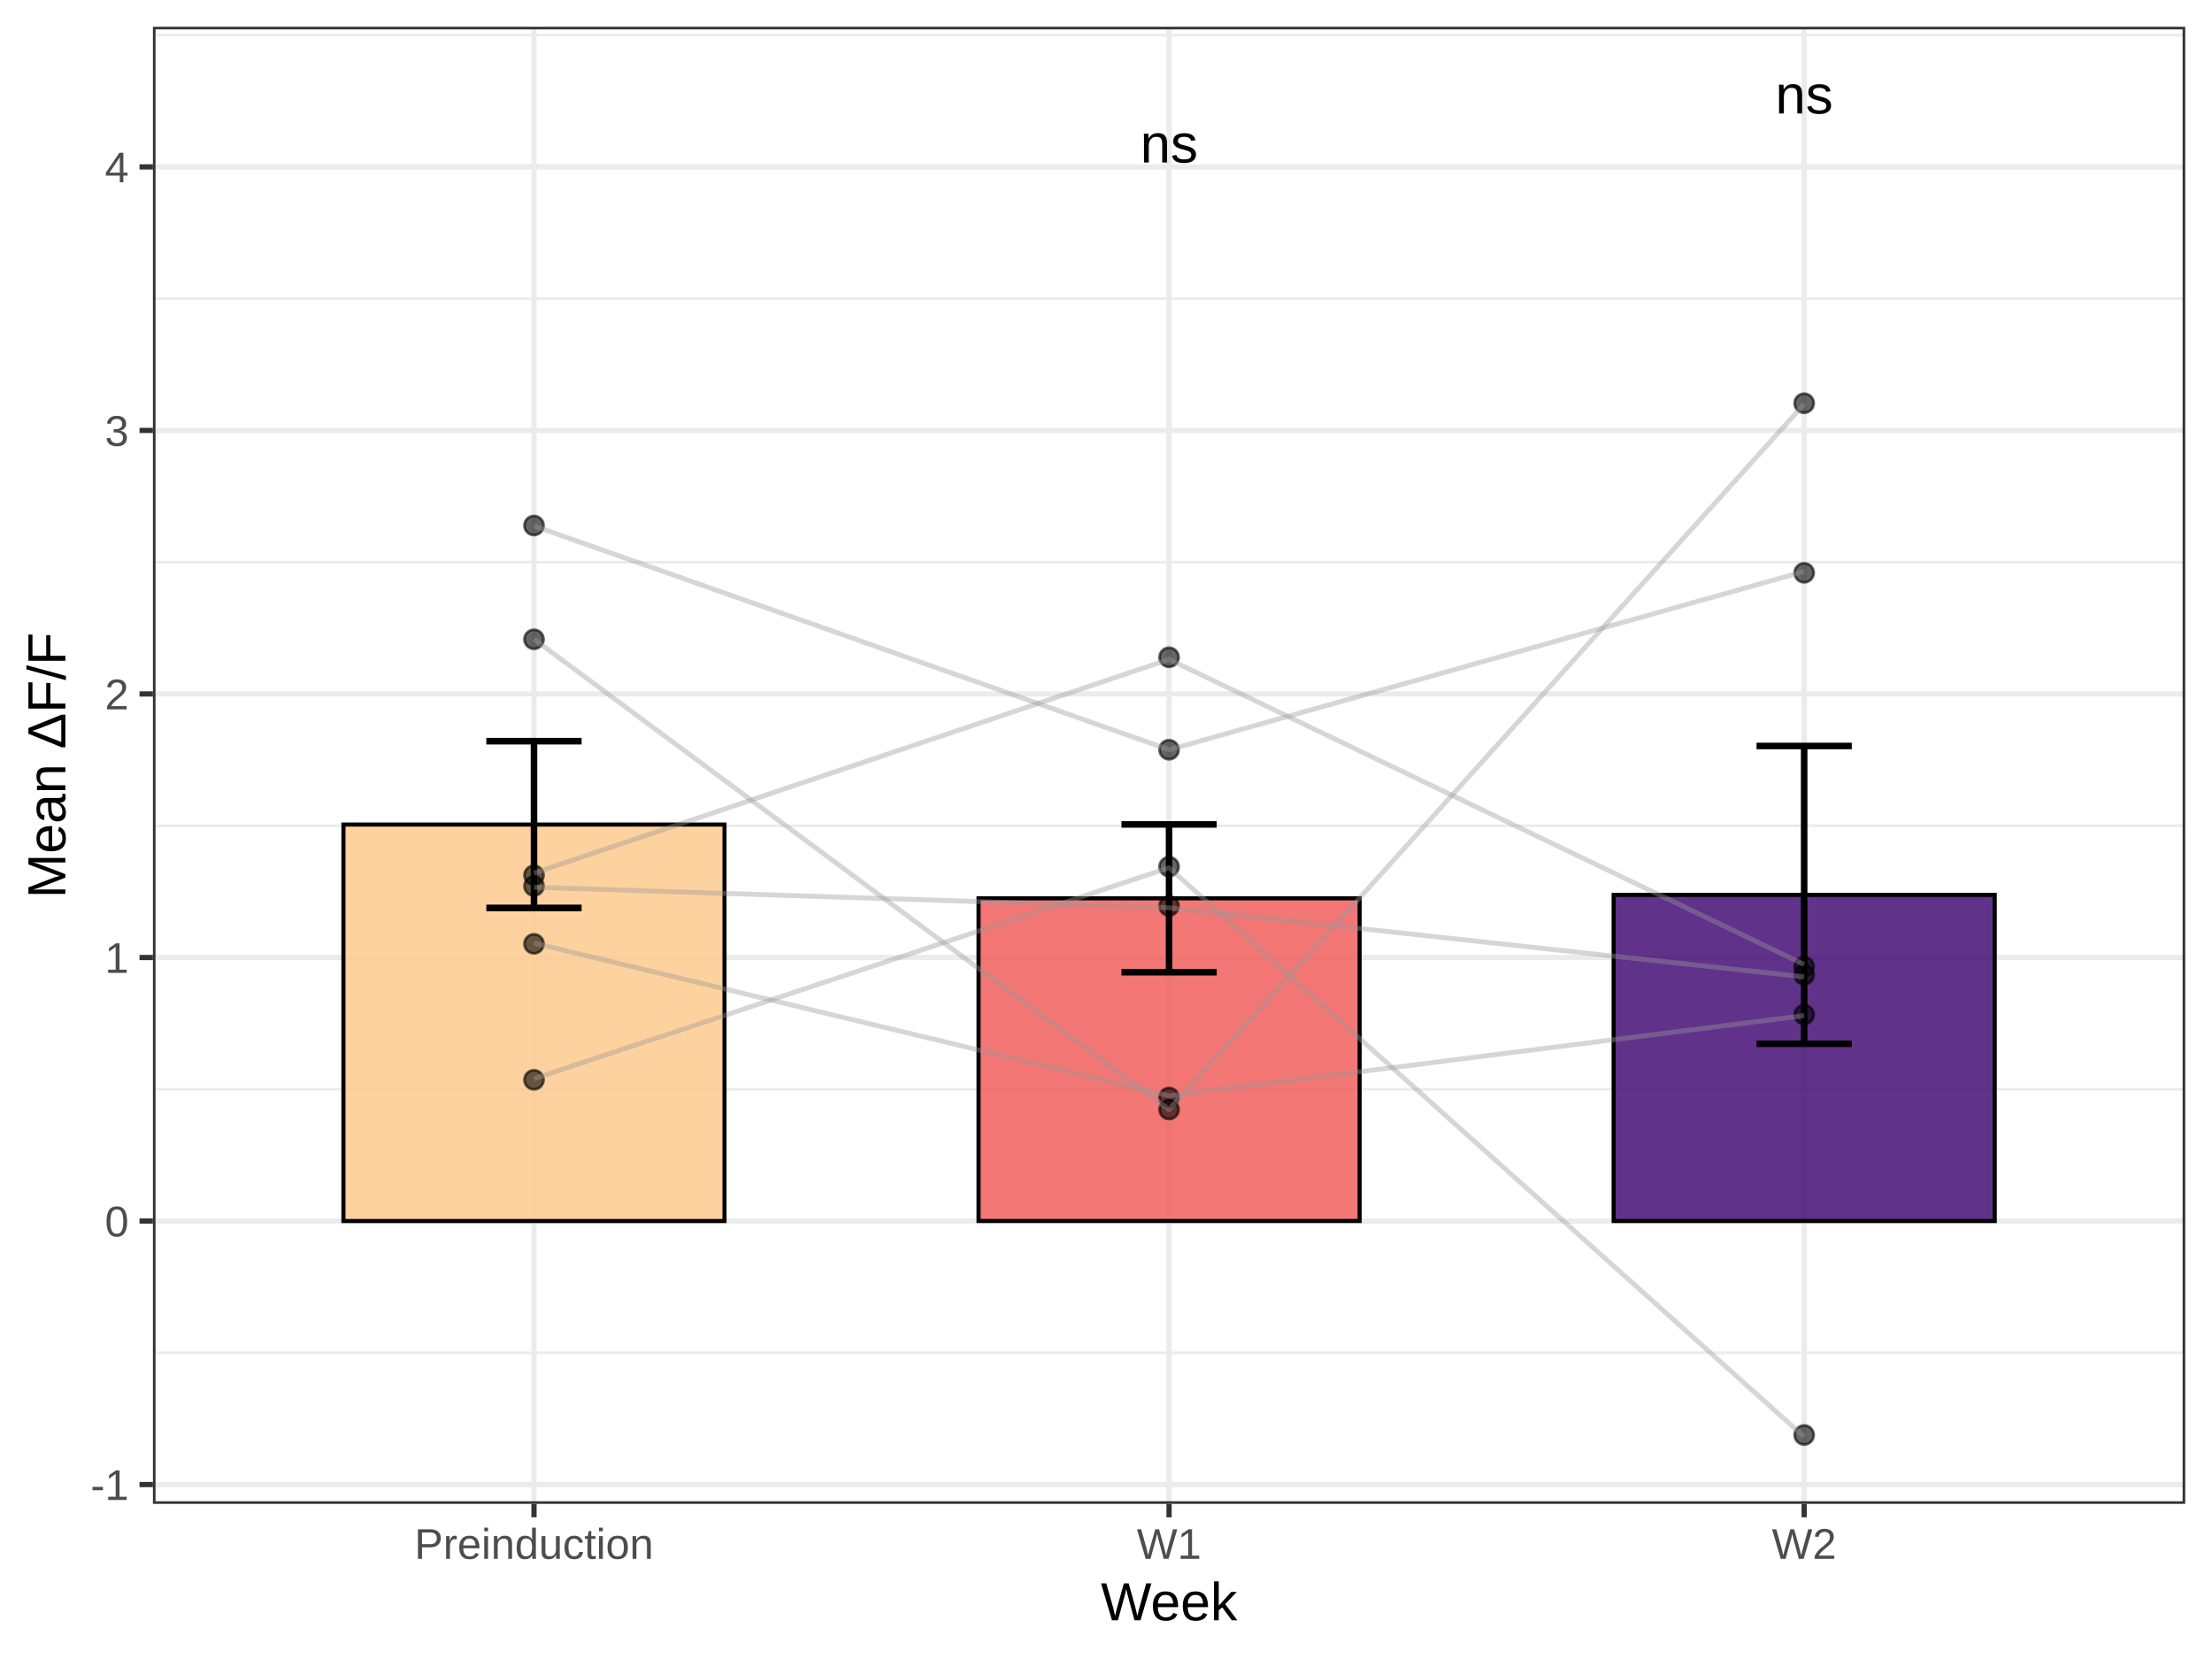
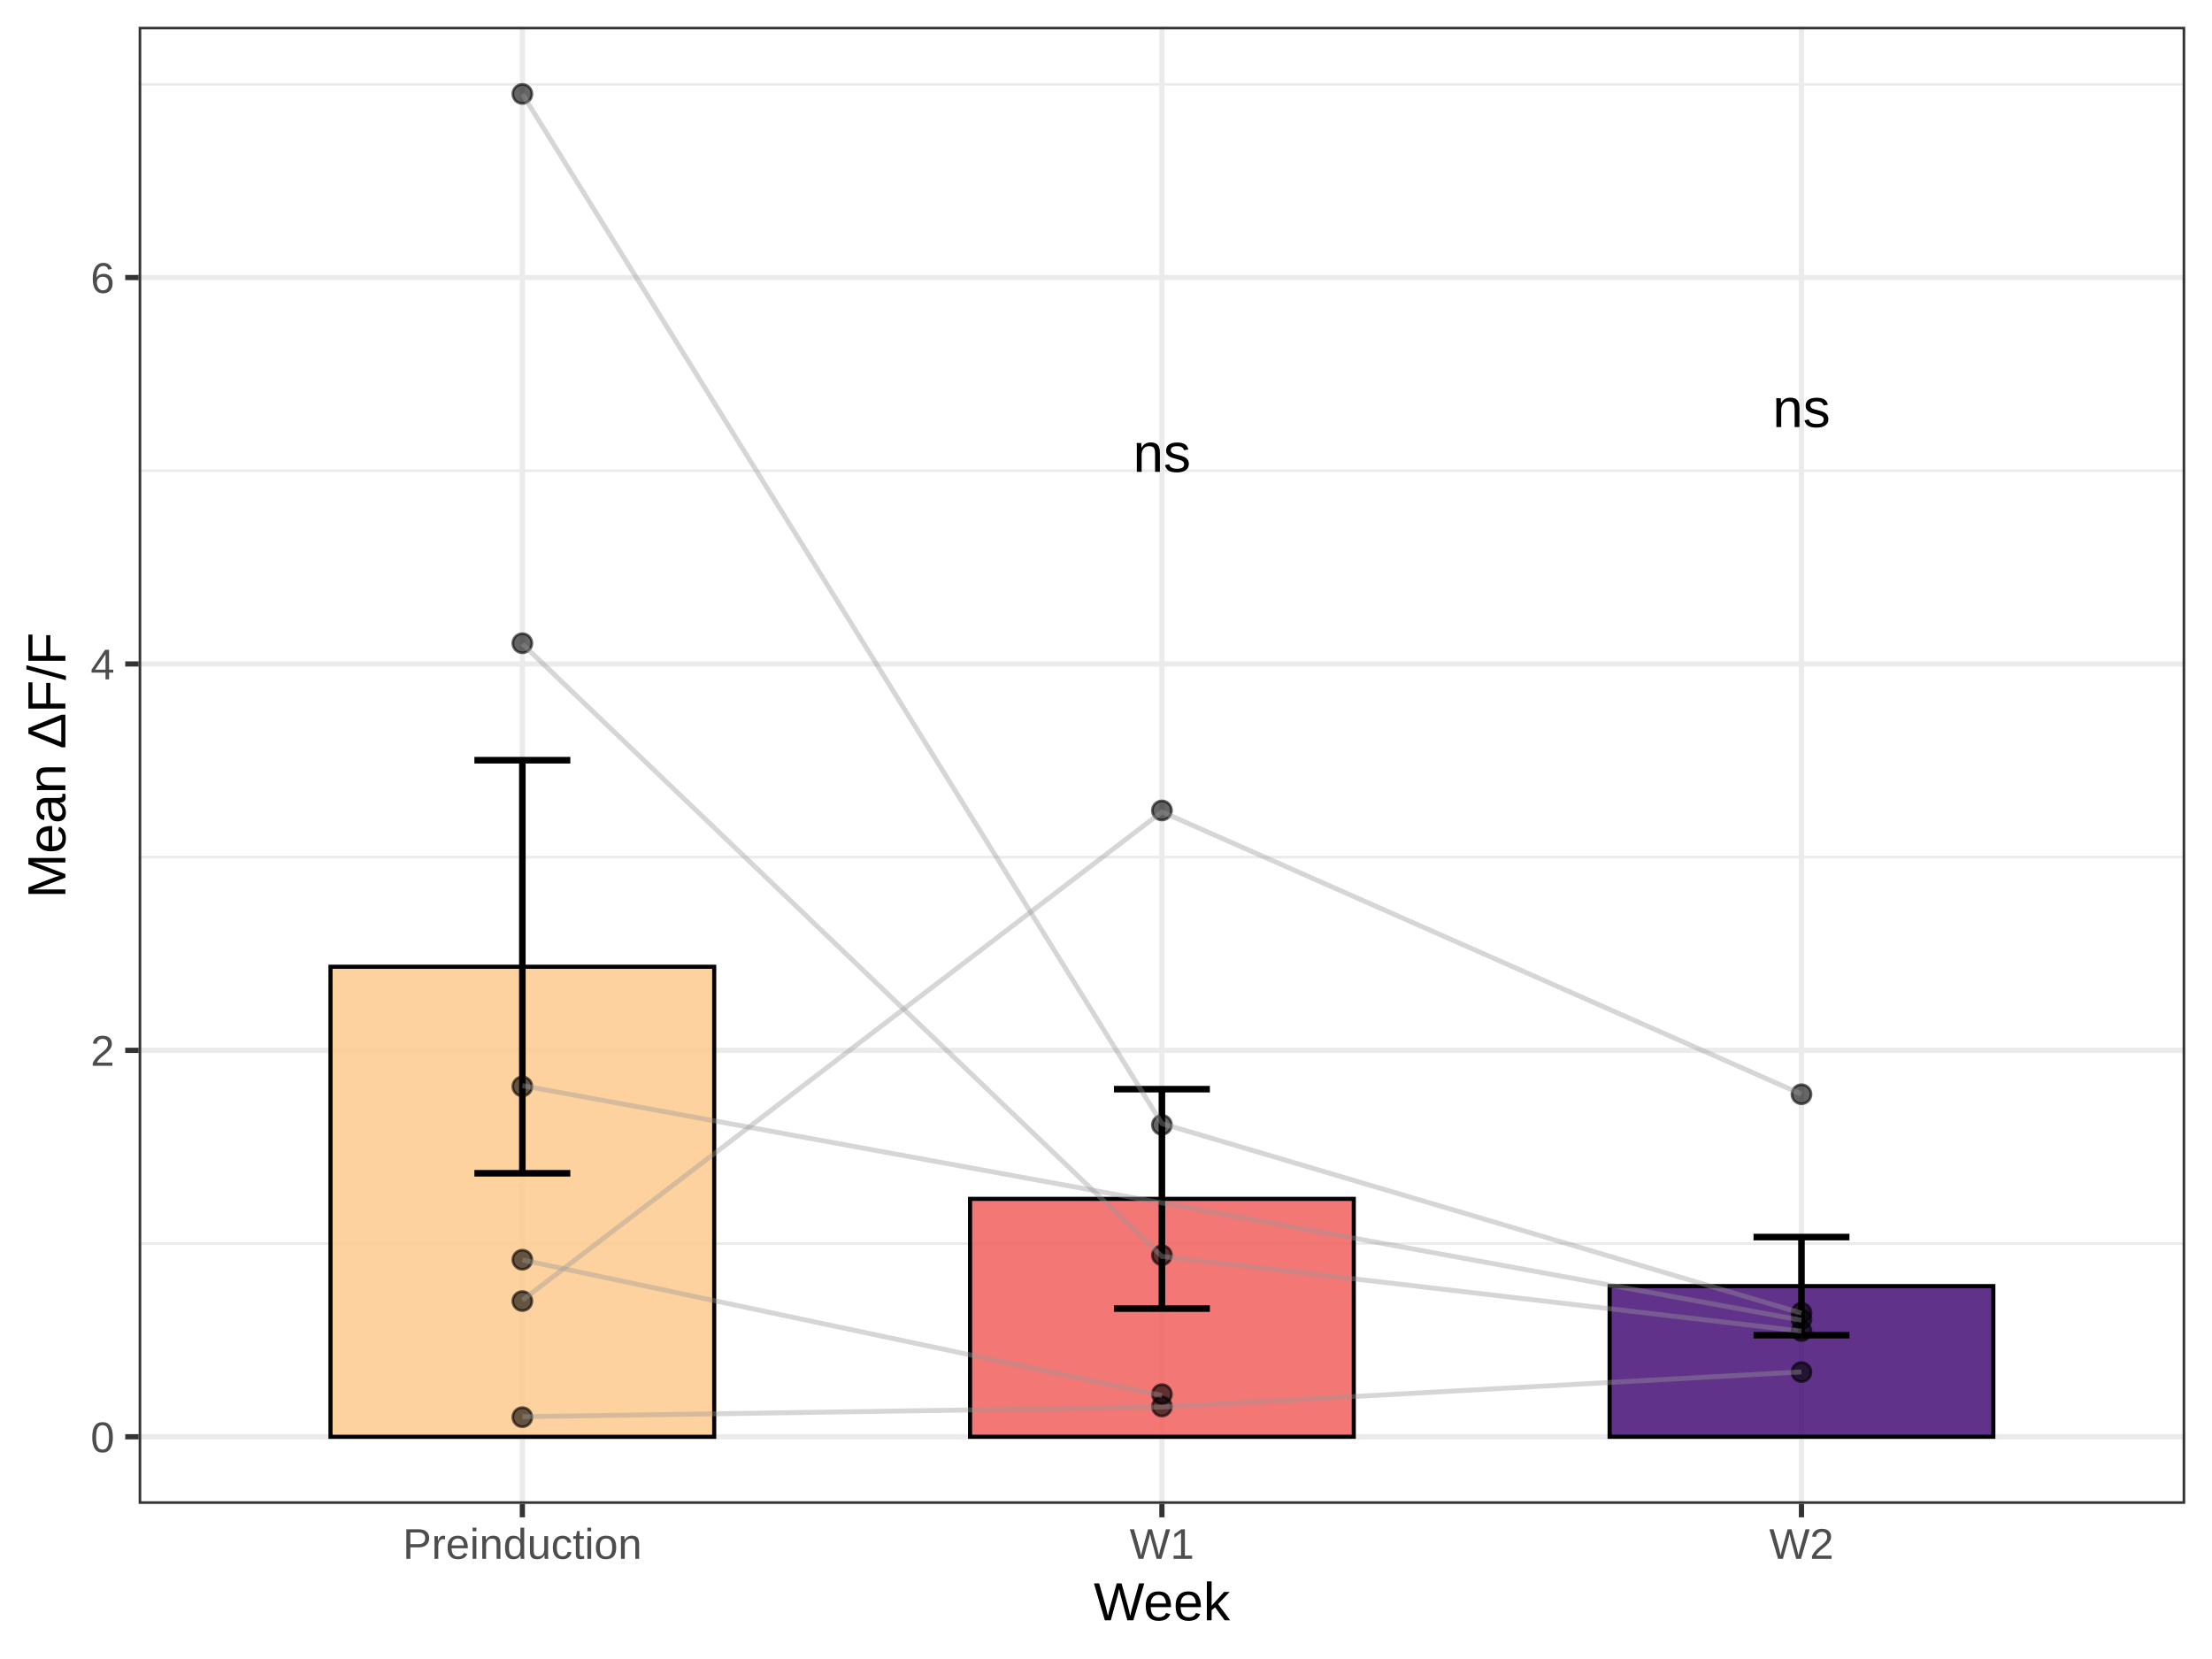
<svg xmlns="http://www.w3.org/2000/svg" class="svglite" width="576.00pt" height="432.00pt" viewBox="0 0 576.00 432.00">
  <defs>
    <style type="text/css">
    .svglite line, .svglite polyline, .svglite polygon, .svglite path, .svglite rect, .svglite circle {
      fill: none;
      stroke: #000000;
      stroke-linecap: round;
      stroke-linejoin: round;
      stroke-miterlimit: 10.00;
    }
    .svglite text {
      white-space: pre;
    }
  </style>
  </defs>
  <rect width="100%" height="100%" style="stroke: none; fill: #FFFFFF;" />
  <defs>
    <clipPath id="cpMC4wMHw1NzYuMDB8MC4wMHw0MzIuMDA=">
      <rect x="0.00" y="0.00" width="576.00" height="432.00" />
    </clipPath>
  </defs>
  <g clip-path="url(#cpMC4wMHw1NzYuMDB8MC4wMHw0MzIuMDA=)">
    <rect x="0.00" y="0.00" width="576.00" height="432.00" style="stroke-width: 1.36; stroke: #FFFFFF; fill: #FFFFFF;" />
  </g>
  <defs>
-     <clipPath id="cpMzkuODJ8NTY5LjAzfDYuOTd8MzkxLjYy">
-       <rect x="39.82" y="6.97" width="529.21" height="384.64" />
+     <clipPath id="cpMzYuMTB8NTY5LjAzfDYuOTd8MzkxLjYy">
+       <rect x="36.10" y="6.97" width="532.93" height="384.64" />
    </clipPath>
  </defs>
-   <g clip-path="url(#cpMzkuODJ8NTY5LjAzfDYuOTd8MzkxLjYy)">
-     <rect x="39.82" y="6.97" width="529.21" height="384.64" style="stroke-width: 1.36; stroke: none; fill: #FFFFFF;" />
-     <polyline points="39.82,352.26 569.03,352.26 " style="stroke-width: 0.68; stroke: #EBEBEB; stroke-linecap: butt;" />
-     <polyline points="39.82,283.64 569.03,283.64 " style="stroke-width: 0.68; stroke: #EBEBEB; stroke-linecap: butt;" />
-     <polyline points="39.82,215.02 569.03,215.02 " style="stroke-width: 0.68; stroke: #EBEBEB; stroke-linecap: butt;" />
-     <polyline points="39.82,146.39 569.03,146.39 " style="stroke-width: 0.68; stroke: #EBEBEB; stroke-linecap: butt;" />
-     <polyline points="39.82,77.77 569.03,77.77 " style="stroke-width: 0.68; stroke: #EBEBEB; stroke-linecap: butt;" />
-     <polyline points="39.82,9.15 569.03,9.15 " style="stroke-width: 0.68; stroke: #EBEBEB; stroke-linecap: butt;" />
-     <polyline points="39.82,386.57 569.03,386.57 " style="stroke-width: 1.36; stroke: #EBEBEB; stroke-linecap: butt;" />
-     <polyline points="39.82,317.95 569.03,317.95 " style="stroke-width: 1.36; stroke: #EBEBEB; stroke-linecap: butt;" />
-     <polyline points="39.82,249.33 569.03,249.33 " style="stroke-width: 1.36; stroke: #EBEBEB; stroke-linecap: butt;" />
-     <polyline points="39.82,180.70 569.03,180.70 " style="stroke-width: 1.36; stroke: #EBEBEB; stroke-linecap: butt;" />
-     <polyline points="39.82,112.08 569.03,112.08 " style="stroke-width: 1.36; stroke: #EBEBEB; stroke-linecap: butt;" />
-     <polyline points="39.82,43.46 569.03,43.46 " style="stroke-width: 1.36; stroke: #EBEBEB; stroke-linecap: butt;" />
-     <polyline points="139.05,391.62 139.05,6.97 " style="stroke-width: 1.36; stroke: #EBEBEB; stroke-linecap: butt;" />
-     <polyline points="304.42,391.62 304.42,6.97 " style="stroke-width: 1.36; stroke: #EBEBEB; stroke-linecap: butt;" />
-     <polyline points="469.80,391.62 469.80,6.97 " style="stroke-width: 1.36; stroke: #EBEBEB; stroke-linecap: butt;" />
-     <rect x="89.43" y="214.71" width="99.23" height="103.24" style="stroke-width: 1.07; stroke-linecap: butt; stroke-linejoin: miter; fill: #FECA8D; fill-opacity: 0.85;" />
-     <rect x="254.81" y="233.92" width="99.23" height="84.02" style="stroke-width: 1.07; stroke-linecap: butt; stroke-linejoin: miter; fill: #F1605D; fill-opacity: 0.85;" />
-     <rect x="420.19" y="233.03" width="99.23" height="84.92" style="stroke-width: 1.07; stroke-linecap: butt; stroke-linejoin: miter; fill: #440F76; fill-opacity: 0.85;" />
-     <polyline points="126.64,193.00 151.45,193.00 " style="stroke-width: 1.71; stroke-linecap: butt;" />
-     <polyline points="139.05,193.00 139.05,236.42 " style="stroke-width: 1.71; stroke-linecap: butt;" />
-     <polyline points="126.64,236.42 151.45,236.42 " style="stroke-width: 1.71; stroke-linecap: butt;" />
-     <polyline points="292.02,214.68 316.83,214.68 " style="stroke-width: 1.71; stroke-linecap: butt;" />
-     <polyline points="304.42,214.68 304.42,253.17 " style="stroke-width: 1.71; stroke-linecap: butt;" />
-     <polyline points="292.02,253.17 316.83,253.17 " style="stroke-width: 1.71; stroke-linecap: butt;" />
-     <polyline points="457.40,194.25 482.20,194.25 " style="stroke-width: 1.71; stroke-linecap: butt;" />
-     <polyline points="469.80,194.25 469.80,271.80 " style="stroke-width: 1.71; stroke-linecap: butt;" />
-     <polyline points="457.40,271.80 482.20,271.80 " style="stroke-width: 1.71; stroke-linecap: butt;" />
-     <circle cx="139.05" cy="230.73" r="2.49" style="stroke-width: 0.71; stroke: #000000; stroke-opacity: 0.60; fill: #000000; fill-opacity: 0.60;" />
-     <circle cx="139.05" cy="166.47" r="2.49" style="stroke-width: 0.71; stroke: #000000; stroke-opacity: 0.60; fill: #000000; fill-opacity: 0.60;" />
-     <circle cx="139.05" cy="227.90" r="2.49" style="stroke-width: 0.71; stroke: #000000; stroke-opacity: 0.60; fill: #000000; fill-opacity: 0.60;" />
-     <circle cx="139.05" cy="245.77" r="2.49" style="stroke-width: 0.71; stroke: #000000; stroke-opacity: 0.60; fill: #000000; fill-opacity: 0.60;" />
-     <circle cx="139.05" cy="136.84" r="2.49" style="stroke-width: 0.71; stroke: #000000; stroke-opacity: 0.60; fill: #000000; fill-opacity: 0.60;" />
-     <circle cx="139.05" cy="281.18" r="2.49" style="stroke-width: 0.71; stroke: #000000; stroke-opacity: 0.60; fill: #000000; fill-opacity: 0.60;" />
-     <circle cx="304.42" cy="235.92" r="2.49" style="stroke-width: 0.71; stroke: #000000; stroke-opacity: 0.60; fill: #000000; fill-opacity: 0.60;" />
-     <circle cx="304.42" cy="288.92" r="2.49" style="stroke-width: 0.71; stroke: #000000; stroke-opacity: 0.60; fill: #000000; fill-opacity: 0.60;" />
-     <circle cx="304.42" cy="171.16" r="2.49" style="stroke-width: 0.71; stroke: #000000; stroke-opacity: 0.60; fill: #000000; fill-opacity: 0.60;" />
-     <circle cx="304.42" cy="285.79" r="2.49" style="stroke-width: 0.71; stroke: #000000; stroke-opacity: 0.60; fill: #000000; fill-opacity: 0.60;" />
-     <circle cx="304.42" cy="195.23" r="2.49" style="stroke-width: 0.71; stroke: #000000; stroke-opacity: 0.60; fill: #000000; fill-opacity: 0.60;" />
-     <circle cx="304.42" cy="225.68" r="2.49" style="stroke-width: 0.71; stroke: #000000; stroke-opacity: 0.60; fill: #000000; fill-opacity: 0.60;" />
-     <circle cx="469.80" cy="253.85" r="2.49" style="stroke-width: 0.71; stroke: #000000; stroke-opacity: 0.60; fill: #000000; fill-opacity: 0.60;" />
-     <circle cx="469.80" cy="105.00" r="2.49" style="stroke-width: 0.71; stroke: #000000; stroke-opacity: 0.60; fill: #000000; fill-opacity: 0.60;" />
-     <circle cx="469.80" cy="251.71" r="2.49" style="stroke-width: 0.71; stroke: #000000; stroke-opacity: 0.60; fill: #000000; fill-opacity: 0.60;" />
-     <circle cx="469.80" cy="264.20" r="2.49" style="stroke-width: 0.71; stroke: #000000; stroke-opacity: 0.60; fill: #000000; fill-opacity: 0.60;" />
-     <circle cx="469.80" cy="149.16" r="2.49" style="stroke-width: 0.71; stroke: #000000; stroke-opacity: 0.60; fill: #000000; fill-opacity: 0.60;" />
-     <circle cx="469.80" cy="373.67" r="2.49" style="stroke-width: 0.71; stroke: #000000; stroke-opacity: 0.60; fill: #000000; fill-opacity: 0.60;" />
-     <polyline points="139.05,166.45 304.42,288.94 469.80,105.22 " style="stroke-width: 1.28; stroke: #999999; stroke-opacity: 0.40; stroke-linecap: butt;" />
-     <polyline points="139.05,231.04 304.42,236.38 469.80,254.37 " style="stroke-width: 1.28; stroke: #999999; stroke-opacity: 0.40; stroke-linecap: butt;" />
-     <polyline points="139.05,136.95 304.42,195.22 469.80,148.81 " style="stroke-width: 1.28; stroke: #999999; stroke-opacity: 0.40; stroke-linecap: butt;" />
-     <polyline points="139.05,280.91 304.42,225.95 469.80,374.13 " style="stroke-width: 1.28; stroke: #999999; stroke-opacity: 0.40; stroke-linecap: butt;" />
-     <polyline points="139.05,227.36 304.42,171.70 469.80,251.15 " style="stroke-width: 1.28; stroke: #999999; stroke-opacity: 0.40; stroke-linecap: butt;" />
-     <polyline points="139.05,245.57 304.42,285.35 469.80,264.46 " style="stroke-width: 1.28; stroke: #999999; stroke-opacity: 0.40; stroke-linecap: butt;" />
-     <text x="304.42" y="42.32" text-anchor="middle" style="font-size: 14.23px; font-family: &quot;Arial&quot;;" textLength="15.01px" lengthAdjust="spacingAndGlyphs">ns</text>
-     <text x="469.80" y="29.56" text-anchor="middle" style="font-size: 14.23px; font-family: &quot;Arial&quot;;" textLength="15.01px" lengthAdjust="spacingAndGlyphs">ns</text>
-     <rect x="39.82" y="6.97" width="529.21" height="384.64" style="stroke-width: 1.36; stroke: #333333;" />
+   <g clip-path="url(#cpMzYuMTB8NTY5LjAzfDYuOTd8MzkxLjYy)">
+     <rect x="36.10" y="6.97" width="532.93" height="384.64" style="stroke-width: 1.36; stroke: none; fill: #FFFFFF;" />
+     <polyline points="36.10,323.82 569.03,323.82 " style="stroke-width: 0.68; stroke: #EBEBEB; stroke-linecap: butt;" />
+     <polyline points="36.10,223.20 569.03,223.20 " style="stroke-width: 0.68; stroke: #EBEBEB; stroke-linecap: butt;" />
+     <polyline points="36.10,122.58 569.03,122.58 " style="stroke-width: 0.68; stroke: #EBEBEB; stroke-linecap: butt;" />
+     <polyline points="36.10,21.96 569.03,21.96 " style="stroke-width: 0.68; stroke: #EBEBEB; stroke-linecap: butt;" />
+     <polyline points="36.10,374.13 569.03,374.13 " style="stroke-width: 1.36; stroke: #EBEBEB; stroke-linecap: butt;" />
+     <polyline points="36.10,273.51 569.03,273.51 " style="stroke-width: 1.36; stroke: #EBEBEB; stroke-linecap: butt;" />
+     <polyline points="36.10,172.89 569.03,172.89 " style="stroke-width: 1.36; stroke: #EBEBEB; stroke-linecap: butt;" />
+     <polyline points="36.10,72.27 569.03,72.27 " style="stroke-width: 1.36; stroke: #EBEBEB; stroke-linecap: butt;" />
+     <polyline points="136.02,391.62 136.02,6.97 " style="stroke-width: 1.36; stroke: #EBEBEB; stroke-linecap: butt;" />
+     <polyline points="302.56,391.62 302.56,6.97 " style="stroke-width: 1.36; stroke: #EBEBEB; stroke-linecap: butt;" />
+     <polyline points="469.10,391.62 469.10,6.97 " style="stroke-width: 1.36; stroke: #EBEBEB; stroke-linecap: butt;" />
+     <rect x="86.06" y="251.74" width="99.92" height="122.40" style="stroke-width: 1.07; stroke-linecap: butt; stroke-linejoin: miter; fill: #FECA8D; fill-opacity: 0.85;" />
+     <rect x="252.60" y="312.18" width="99.92" height="61.95" style="stroke-width: 1.07; stroke-linecap: butt; stroke-linejoin: miter; fill: #F1605D; fill-opacity: 0.85;" />
+     <rect x="419.14" y="334.90" width="99.92" height="39.23" style="stroke-width: 1.07; stroke-linecap: butt; stroke-linejoin: miter; fill: #440F76; fill-opacity: 0.85;" />
+     <polyline points="123.53,197.96 148.51,197.96 " style="stroke-width: 1.71; stroke-linecap: butt;" />
+     <polyline points="136.02,197.96 136.02,305.52 " style="stroke-width: 1.71; stroke-linecap: butt;" />
+     <polyline points="123.53,305.52 148.51,305.52 " style="stroke-width: 1.71; stroke-linecap: butt;" />
+     <polyline points="290.07,283.61 315.05,283.61 " style="stroke-width: 1.71; stroke-linecap: butt;" />
+     <polyline points="302.56,283.61 302.56,340.75 " style="stroke-width: 1.71; stroke-linecap: butt;" />
+     <polyline points="290.07,340.75 315.05,340.75 " style="stroke-width: 1.71; stroke-linecap: butt;" />
+     <polyline points="456.61,322.13 481.59,322.13 " style="stroke-width: 1.71; stroke-linecap: butt;" />
+     <polyline points="469.10,322.13 469.10,347.68 " style="stroke-width: 1.71; stroke-linecap: butt;" />
+     <polyline points="456.61,347.68 481.59,347.68 " style="stroke-width: 1.71; stroke-linecap: butt;" />
+     <circle cx="136.02" cy="167.50" r="2.49" style="stroke-width: 0.71; stroke: #000000; stroke-opacity: 0.60; fill: #000000; fill-opacity: 0.60;" />
+     <circle cx="136.02" cy="282.90" r="2.49" style="stroke-width: 0.71; stroke: #000000; stroke-opacity: 0.60; fill: #000000; fill-opacity: 0.60;" />
+     <circle cx="136.02" cy="369.03" r="2.49" style="stroke-width: 0.71; stroke: #000000; stroke-opacity: 0.60; fill: #000000; fill-opacity: 0.60;" />
+     <circle cx="136.02" cy="328.03" r="2.49" style="stroke-width: 0.71; stroke: #000000; stroke-opacity: 0.60; fill: #000000; fill-opacity: 0.60;" />
+     <circle cx="136.02" cy="24.46" r="2.49" style="stroke-width: 0.71; stroke: #000000; stroke-opacity: 0.60; fill: #000000; fill-opacity: 0.60;" />
+     <circle cx="136.02" cy="338.79" r="2.49" style="stroke-width: 0.71; stroke: #000000; stroke-opacity: 0.60; fill: #000000; fill-opacity: 0.60;" />
+     <circle cx="302.56" cy="326.86" r="2.49" style="stroke-width: 0.71; stroke: #000000; stroke-opacity: 0.60; fill: #000000; fill-opacity: 0.60;" />
+     <circle cx="302.56" cy="366.25" r="2.49" style="stroke-width: 0.71; stroke: #000000; stroke-opacity: 0.60; fill: #000000; fill-opacity: 0.60;" />
+     <circle cx="302.56" cy="363.03" r="2.49" style="stroke-width: 0.71; stroke: #000000; stroke-opacity: 0.60; fill: #000000; fill-opacity: 0.60;" />
+     <circle cx="302.56" cy="292.91" r="2.49" style="stroke-width: 0.71; stroke: #000000; stroke-opacity: 0.60; fill: #000000; fill-opacity: 0.60;" />
+     <circle cx="302.56" cy="211.04" r="2.49" style="stroke-width: 0.71; stroke: #000000; stroke-opacity: 0.60; fill: #000000; fill-opacity: 0.60;" />
+     <circle cx="469.10" cy="346.61" r="2.49" style="stroke-width: 0.71; stroke: #000000; stroke-opacity: 0.60; fill: #000000; fill-opacity: 0.60;" />
+     <circle cx="469.10" cy="343.54" r="2.49" style="stroke-width: 0.71; stroke: #000000; stroke-opacity: 0.60; fill: #000000; fill-opacity: 0.60;" />
+     <circle cx="469.10" cy="357.28" r="2.49" style="stroke-width: 0.71; stroke: #000000; stroke-opacity: 0.60; fill: #000000; fill-opacity: 0.60;" />
+     <circle cx="469.10" cy="341.83" r="2.49" style="stroke-width: 0.71; stroke: #000000; stroke-opacity: 0.60; fill: #000000; fill-opacity: 0.60;" />
+     <circle cx="469.10" cy="284.94" r="2.49" style="stroke-width: 0.71; stroke: #000000; stroke-opacity: 0.60; fill: #000000; fill-opacity: 0.60;" />
+     <polyline points="136.02,24.48 302.56,292.57 469.10,341.94 " style="stroke-width: 1.28; stroke: #999999; stroke-opacity: 0.40; stroke-linecap: butt;" />
+     <polyline points="136.02,338.56 302.56,211.39 469.10,284.92 " style="stroke-width: 1.28; stroke: #999999; stroke-opacity: 0.40; stroke-linecap: butt;" />
+     <polyline points="136.02,368.90 302.56,366.39 469.10,357.24 " style="stroke-width: 1.28; stroke: #999999; stroke-opacity: 0.40; stroke-linecap: butt;" />
+     <polyline points="136.02,328.10 302.56,363.39 " style="stroke-width: 1.28; stroke: #999999; stroke-opacity: 0.40; stroke-linecap: butt;" />
+     <polyline points="136.02,167.68 302.56,327.17 469.10,346.63 " style="stroke-width: 1.28; stroke: #999999; stroke-opacity: 0.40; stroke-linecap: butt;" />
+     <polyline points="136.02,282.70 469.10,343.78 " style="stroke-width: 1.28; stroke: #999999; stroke-opacity: 0.40; stroke-linecap: butt;" />
+     <text x="302.56" y="122.87" text-anchor="middle" style="font-size: 14.23px; font-family: &quot;Arial&quot;;" textLength="15.01px" lengthAdjust="spacingAndGlyphs">ns</text>
+     <text x="469.10" y="111.21" text-anchor="middle" style="font-size: 14.23px; font-family: &quot;Arial&quot;;" textLength="15.01px" lengthAdjust="spacingAndGlyphs">ns</text>
+     <rect x="36.10" y="6.97" width="532.93" height="384.64" style="stroke-width: 1.36; stroke: #333333;" />
  </g>
  <g clip-path="url(#cpMC4wMHw1NzYuMDB8MC4wMHw0MzIuMDA=)">
-     <text x="33.54" y="390.58" text-anchor="end" style="font-size: 11.20px;fill: #4D4D4D; font-family: &quot;Arial&quot;;" textLength="9.94px" lengthAdjust="spacingAndGlyphs">-1</text>
-     <text x="33.54" y="321.96" text-anchor="end" style="font-size: 11.20px;fill: #4D4D4D; font-family: &quot;Arial&quot;;" textLength="6.22px" lengthAdjust="spacingAndGlyphs">0</text>
-     <text x="33.54" y="253.34" text-anchor="end" style="font-size: 11.20px;fill: #4D4D4D; font-family: &quot;Arial&quot;;" textLength="6.22px" lengthAdjust="spacingAndGlyphs">1</text>
-     <text x="33.54" y="184.72" text-anchor="end" style="font-size: 11.20px;fill: #4D4D4D; font-family: &quot;Arial&quot;;" textLength="6.22px" lengthAdjust="spacingAndGlyphs">2</text>
-     <text x="33.54" y="116.10" text-anchor="end" style="font-size: 11.20px;fill: #4D4D4D; font-family: &quot;Arial&quot;;" textLength="6.22px" lengthAdjust="spacingAndGlyphs">3</text>
-     <text x="33.54" y="47.48" text-anchor="end" style="font-size: 11.20px;fill: #4D4D4D; font-family: &quot;Arial&quot;;" textLength="6.22px" lengthAdjust="spacingAndGlyphs">4</text>
-     <polyline points="36.33,386.57 39.82,386.57 " style="stroke-width: 1.36; stroke: #333333; stroke-linecap: butt;" />
-     <polyline points="36.33,317.95 39.82,317.95 " style="stroke-width: 1.36; stroke: #333333; stroke-linecap: butt;" />
-     <polyline points="36.33,249.33 39.82,249.33 " style="stroke-width: 1.36; stroke: #333333; stroke-linecap: butt;" />
-     <polyline points="36.33,180.70 39.82,180.70 " style="stroke-width: 1.36; stroke: #333333; stroke-linecap: butt;" />
-     <polyline points="36.33,112.08 39.82,112.08 " style="stroke-width: 1.36; stroke: #333333; stroke-linecap: butt;" />
-     <polyline points="36.33,43.46 39.82,43.46 " style="stroke-width: 1.36; stroke: #333333; stroke-linecap: butt;" />
-     <polyline points="139.05,395.10 139.05,391.62 " style="stroke-width: 1.36; stroke: #333333; stroke-linecap: butt;" />
-     <polyline points="304.42,395.10 304.42,391.62 " style="stroke-width: 1.36; stroke: #333333; stroke-linecap: butt;" />
-     <polyline points="469.80,395.10 469.80,391.62 " style="stroke-width: 1.36; stroke: #333333; stroke-linecap: butt;" />
-     <text x="139.05" y="405.92" text-anchor="middle" style="font-size: 11.20px;fill: #4D4D4D; font-family: &quot;Arial&quot;;" textLength="62.18px" lengthAdjust="spacingAndGlyphs">Preinduction</text>
-     <text x="304.42" y="405.92" text-anchor="middle" style="font-size: 11.20px;fill: #4D4D4D; font-family: &quot;Arial&quot;;" textLength="16.78px" lengthAdjust="spacingAndGlyphs">W1</text>
-     <text x="469.80" y="405.92" text-anchor="middle" style="font-size: 11.20px;fill: #4D4D4D; font-family: &quot;Arial&quot;;" textLength="16.78px" lengthAdjust="spacingAndGlyphs">W2</text>
-     <text x="304.42" y="421.93" text-anchor="middle" style="font-size: 14.00px; font-family: &quot;Arial&quot;;" textLength="35.78px" lengthAdjust="spacingAndGlyphs">Week</text>
+     <text x="29.82" y="378.15" text-anchor="end" style="font-size: 11.20px;fill: #4D4D4D; font-family: &quot;Arial&quot;;" textLength="6.22px" lengthAdjust="spacingAndGlyphs">0</text>
+     <text x="29.82" y="277.53" text-anchor="end" style="font-size: 11.20px;fill: #4D4D4D; font-family: &quot;Arial&quot;;" textLength="6.22px" lengthAdjust="spacingAndGlyphs">2</text>
+     <text x="29.82" y="176.90" text-anchor="end" style="font-size: 11.20px;fill: #4D4D4D; font-family: &quot;Arial&quot;;" textLength="6.22px" lengthAdjust="spacingAndGlyphs">4</text>
+     <text x="29.82" y="76.28" text-anchor="end" style="font-size: 11.20px;fill: #4D4D4D; font-family: &quot;Arial&quot;;" textLength="6.22px" lengthAdjust="spacingAndGlyphs">6</text>
+     <polyline points="32.61,374.13 36.10,374.13 " style="stroke-width: 1.36; stroke: #333333; stroke-linecap: butt;" />
+     <polyline points="32.61,273.51 36.10,273.51 " style="stroke-width: 1.36; stroke: #333333; stroke-linecap: butt;" />
+     <polyline points="32.61,172.89 36.10,172.89 " style="stroke-width: 1.36; stroke: #333333; stroke-linecap: butt;" />
+     <polyline points="32.61,72.27 36.10,72.27 " style="stroke-width: 1.36; stroke: #333333; stroke-linecap: butt;" />
+     <polyline points="136.02,395.10 136.02,391.62 " style="stroke-width: 1.36; stroke: #333333; stroke-linecap: butt;" />
+     <polyline points="302.56,395.10 302.56,391.62 " style="stroke-width: 1.36; stroke: #333333; stroke-linecap: butt;" />
+     <polyline points="469.10,395.10 469.10,391.62 " style="stroke-width: 1.36; stroke: #333333; stroke-linecap: butt;" />
+     <text x="136.02" y="405.92" text-anchor="middle" style="font-size: 11.20px;fill: #4D4D4D; font-family: &quot;Arial&quot;;" textLength="62.18px" lengthAdjust="spacingAndGlyphs">Preinduction</text>
+     <text x="302.56" y="405.92" text-anchor="middle" style="font-size: 11.20px;fill: #4D4D4D; font-family: &quot;Arial&quot;;" textLength="16.78px" lengthAdjust="spacingAndGlyphs">W1</text>
+     <text x="469.10" y="405.92" text-anchor="middle" style="font-size: 11.20px;fill: #4D4D4D; font-family: &quot;Arial&quot;;" textLength="16.78px" lengthAdjust="spacingAndGlyphs">W2</text>
+     <text x="302.56" y="421.93" text-anchor="middle" style="font-size: 14.00px; font-family: &quot;Arial&quot;;" textLength="35.78px" lengthAdjust="spacingAndGlyphs">Week</text>
    <text transform="translate(17.02,199.30) rotate(-90)" text-anchor="middle" style="font-size: 14.00px; font-family: &quot;Arial&quot;;" textLength="70.01px" lengthAdjust="spacingAndGlyphs">Mean ΔF/F</text>
  </g>
</svg>
